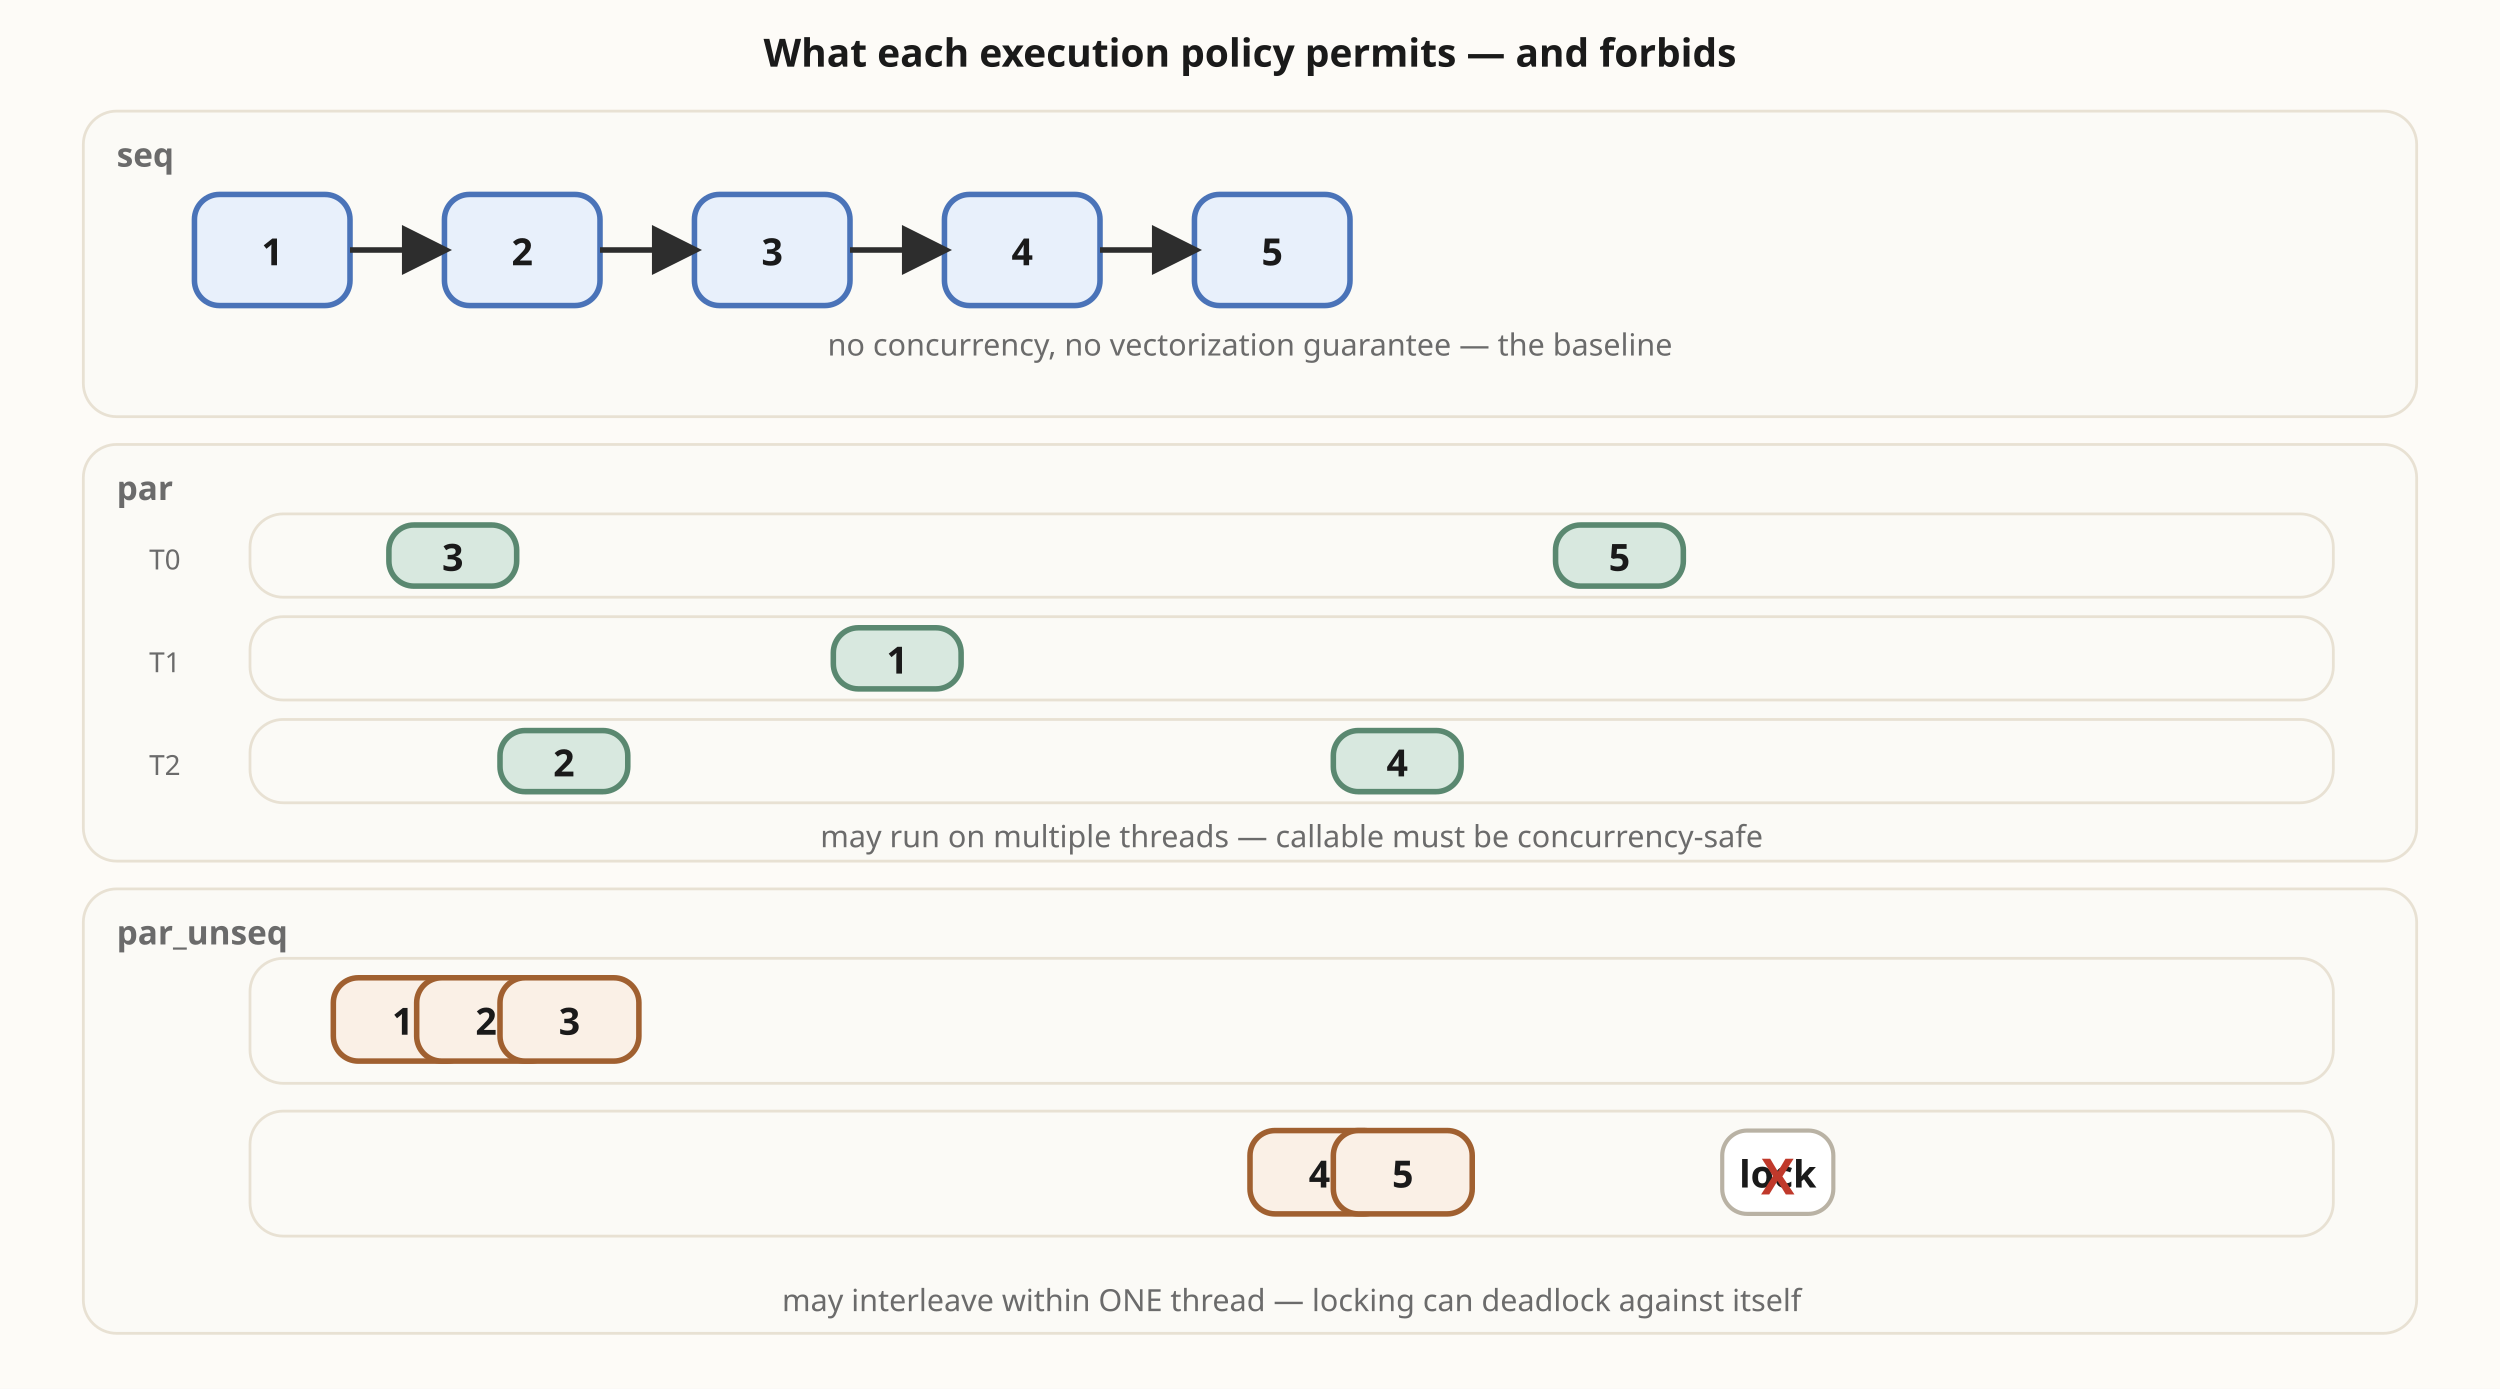
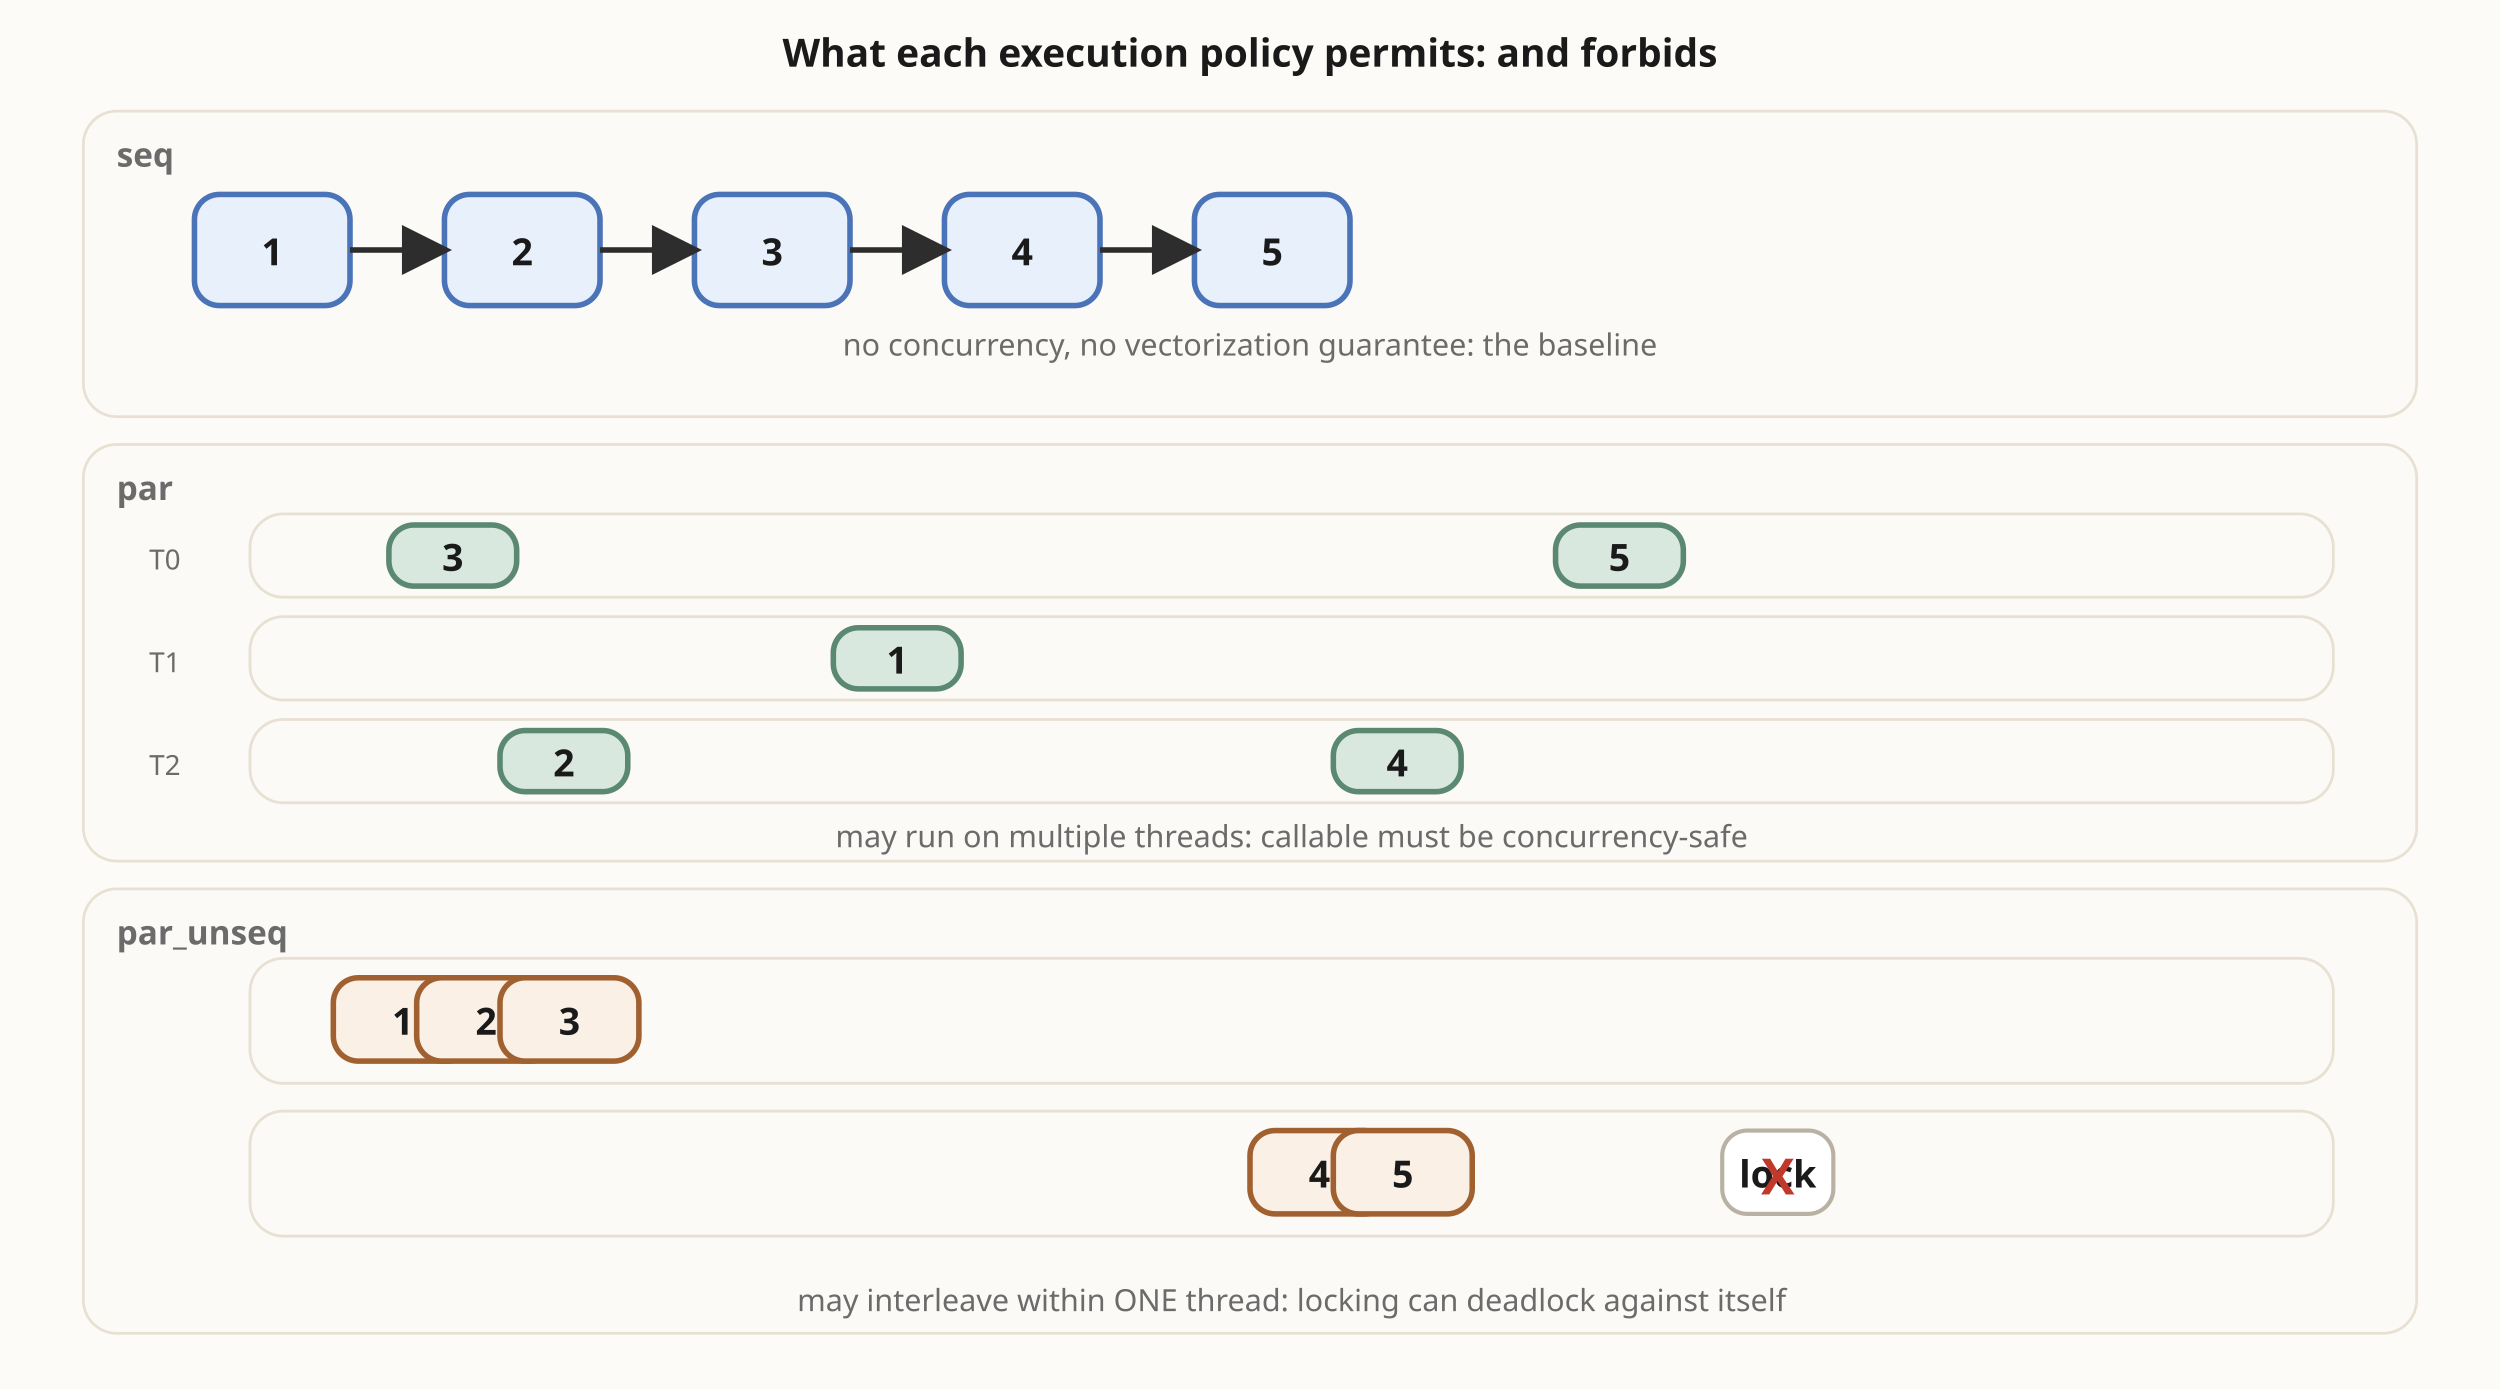
<svg xmlns="http://www.w3.org/2000/svg" viewBox="0 0 900 500" font-family="'Red Hat Text', system-ui, sans-serif" role="img">
  <rect x="0" y="0" width="900" height="500" fill="#fdfbf7" />
  <defs>
    <marker id="a" viewBox="0 0 10 10" refX="8.5" refY="5" markerWidth="9" markerHeight="9" orient="auto-start-reverse">
      <path d="M0,0 L10,5 L0,10 z" fill="#2d2d2d" />
    </marker>
    <marker id="am" viewBox="0 0 10 10" refX="8.5" refY="5" markerWidth="9" markerHeight="9" orient="auto-start-reverse">
      <path d="M0,0 L10,5 L0,10 z" fill="#c0392b" />
    </marker>
  </defs>
  <rect x="30" y="40" width="840" height="110" rx="12" fill="#fbfaf6" stroke="#e8e1d3" />
  <text x="42" y="60" font-size="12" font-weight="700" fill="#6b6b6b">seq</text>
  <rect x="30" y="160" width="840" height="150" rx="12" fill="#fbfaf6" stroke="#e8e1d3" />
  <text x="42" y="180" font-size="12" font-weight="700" fill="#6b6b6b">par</text>
  <rect x="30" y="320" width="840" height="160" rx="12" fill="#fbfaf6" stroke="#e8e1d3" />
  <text x="42" y="340" font-size="12" font-weight="700" fill="#6b6b6b">par_unseq</text>
  <rect x="90" y="185" width="750" height="30" rx="12" fill="#fbfaf6" stroke="#e8e1d3" />
  <rect x="90" y="222" width="750" height="30" rx="12" fill="#fbfaf6" stroke="#e8e1d3" />
  <rect x="90" y="259" width="750" height="30" rx="12" fill="#fbfaf6" stroke="#e8e1d3" />
  <rect x="90" y="345" width="750" height="45" rx="12" fill="#fbfaf6" stroke="#e8e1d3" />
  <rect x="90" y="400" width="750" height="45" rx="12" fill="#fbfaf6" stroke="#e8e1d3" />
  <rect x="70" y="70" width="56" height="40" rx="9" fill="#e8f0fb" stroke="#4a73b8" stroke-width="2" />
  <text x="98.0" y="95.5" font-size="13.5" font-weight="700" fill="#1a1a1a" text-anchor="middle">1</text>
  <rect x="160" y="70" width="56" height="40" rx="9" fill="#e8f0fb" stroke="#4a73b8" stroke-width="2" />
  <text x="188.0" y="95.5" font-size="13.5" font-weight="700" fill="#1a1a1a" text-anchor="middle">2</text>
  <rect x="250" y="70" width="56" height="40" rx="9" fill="#e8f0fb" stroke="#4a73b8" stroke-width="2" />
  <text x="278.0" y="95.5" font-size="13.5" font-weight="700" fill="#1a1a1a" text-anchor="middle">3</text>
  <rect x="340" y="70" width="56" height="40" rx="9" fill="#e8f0fb" stroke="#4a73b8" stroke-width="2" />
  <text x="368.0" y="95.5" font-size="13.5" font-weight="700" fill="#1a1a1a" text-anchor="middle">4</text>
  <rect x="430" y="70" width="56" height="40" rx="9" fill="#e8f0fb" stroke="#4a73b8" stroke-width="2" />
  <text x="458.0" y="95.5" font-size="13.5" font-weight="700" fill="#1a1a1a" text-anchor="middle">5</text>
  <rect x="140" y="189" width="46" height="22" rx="9" fill="#d8e8df" stroke="#5a8870" stroke-width="2" />
  <text x="163.0" y="205.5" font-size="13.5" font-weight="700" fill="#1a1a1a" text-anchor="middle">3</text>
  <rect x="560" y="189" width="46" height="22" rx="9" fill="#d8e8df" stroke="#5a8870" stroke-width="2" />
  <text x="583.0" y="205.5" font-size="13.5" font-weight="700" fill="#1a1a1a" text-anchor="middle">5</text>
  <rect x="300" y="226" width="46" height="22" rx="9" fill="#d8e8df" stroke="#5a8870" stroke-width="2" />
  <text x="323.0" y="242.5" font-size="13.5" font-weight="700" fill="#1a1a1a" text-anchor="middle">1</text>
  <rect x="180" y="263" width="46" height="22" rx="9" fill="#d8e8df" stroke="#5a8870" stroke-width="2" />
  <text x="203.0" y="279.5" font-size="13.5" font-weight="700" fill="#1a1a1a" text-anchor="middle">2</text>
  <rect x="480" y="263" width="46" height="22" rx="9" fill="#d8e8df" stroke="#5a8870" stroke-width="2" />
  <text x="503.0" y="279.5" font-size="13.5" font-weight="700" fill="#1a1a1a" text-anchor="middle">4</text>
  <rect x="120" y="352" width="50" height="30" rx="9" fill="#faf0e6" stroke="#a06030" stroke-width="2" />
  <text x="145.0" y="372.5" font-size="13.5" font-weight="700" fill="#1a1a1a" text-anchor="middle">1</text>
  <rect x="150" y="352" width="50" height="30" rx="9" fill="#faf0e6" stroke="#a06030" stroke-width="2" />
  <text x="175.0" y="372.5" font-size="13.5" font-weight="700" fill="#1a1a1a" text-anchor="middle">2</text>
  <rect x="180" y="352" width="50" height="30" rx="9" fill="#faf0e6" stroke="#a06030" stroke-width="2" />
  <text x="205.0" y="372.5" font-size="13.5" font-weight="700" fill="#1a1a1a" text-anchor="middle">3</text>
  <rect x="450" y="407" width="50" height="30" rx="9" fill="#faf0e6" stroke="#a06030" stroke-width="2" />
  <text x="475.0" y="427.5" font-size="13.5" font-weight="700" fill="#1a1a1a" text-anchor="middle">4</text>
  <rect x="480" y="407" width="50" height="30" rx="9" fill="#faf0e6" stroke="#a06030" stroke-width="2" />
  <text x="505.0" y="427.5" font-size="13.5" font-weight="700" fill="#1a1a1a" text-anchor="middle">5</text>
  <rect x="620" y="407" width="40" height="30" rx="9" fill="#ffffff" stroke="#b9b2a4" stroke-width="1.5" />
  <text x="640.0" y="427.5" font-size="13.5" font-weight="700" fill="#1a1a1a" text-anchor="middle">lock</text>
  <path d="M126,90 L160,90" fill="none" stroke="#2d2d2d" stroke-width="2" marker-end="url(#a)" />
  <path d="M216,90 L250,90" fill="none" stroke="#2d2d2d" stroke-width="2" marker-end="url(#a)" />
  <path d="M306,90 L340,90" fill="none" stroke="#2d2d2d" stroke-width="2" marker-end="url(#a)" />
  <path d="M396,90 L430,90" fill="none" stroke="#2d2d2d" stroke-width="2" marker-end="url(#a)" />
-   <text x="450" y="24" font-size="14" fill="#1a1a1a" text-anchor="middle" font-weight="700">What each execution policy permits — and forbids</text>
-   <text x="450" y="128" font-size="11" fill="#6b6b6b" text-anchor="middle">no concurrency, no vectorization guarantee — the baseline</text>
-   <text x="465" y="305" font-size="11" fill="#6b6b6b" text-anchor="middle">may run on multiple threads — callable must be concurrency-safe</text>
-   <text x="465" y="472" font-size="11" fill="#6b6b6b" text-anchor="middle">may interleave within ONE thread — locking can deadlock against itself</text>
+   <text x="450" y="24" font-size="14" fill="#1a1a1a" text-anchor="middle" font-weight="700">What each execution policy permits: and forbids</text>
+   <text x="450" y="128" font-size="11" fill="#6b6b6b" text-anchor="middle">no concurrency, no vectorization guarantee: the baseline</text>
+   <text x="465" y="305" font-size="11" fill="#6b6b6b" text-anchor="middle">may run on multiple threads: callable must be concurrency-safe</text>
+   <text x="465" y="472" font-size="11" fill="#6b6b6b" text-anchor="middle">may interleave within ONE thread: locking can deadlock against itself</text>
  <text x="640" y="430" font-size="18" fill="#c0392b" text-anchor="middle" font-weight="700">X</text>
  <text x="65" y="205" font-size="10" fill="#6b6b6b" text-anchor="end">T0</text>
  <text x="65" y="242" font-size="10" fill="#6b6b6b" text-anchor="end">T1</text>
  <text x="65" y="279" font-size="10" fill="#6b6b6b" text-anchor="end">T2</text>
</svg>
